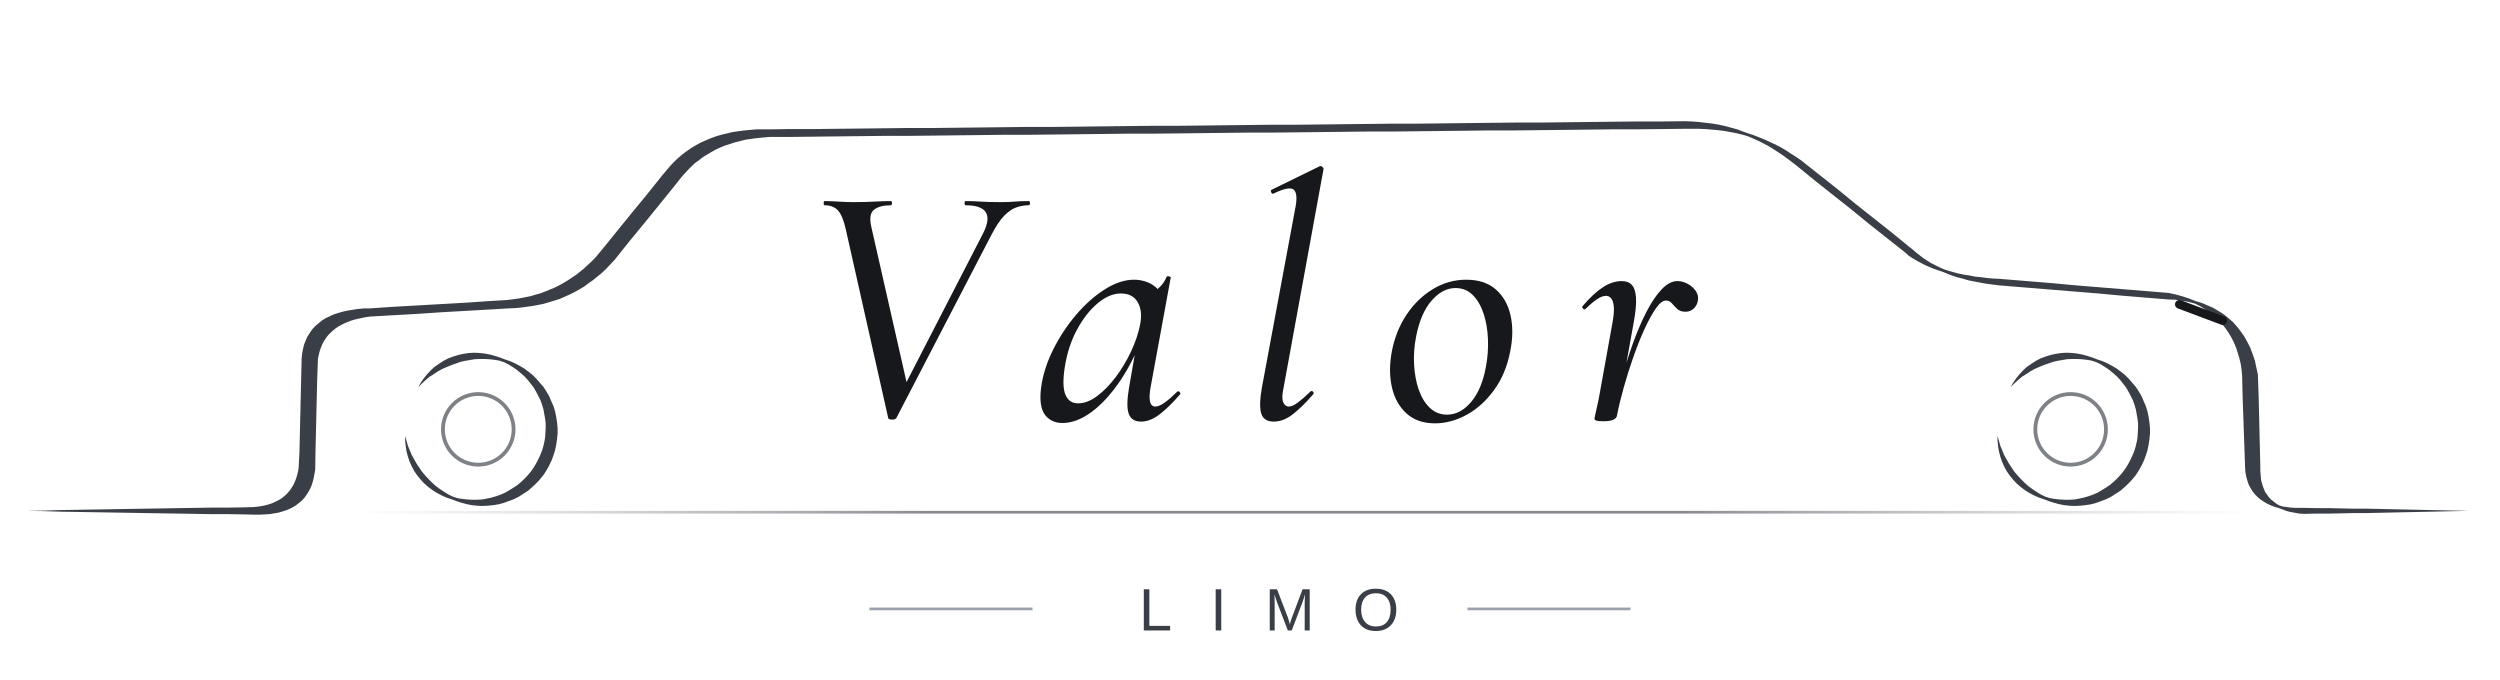
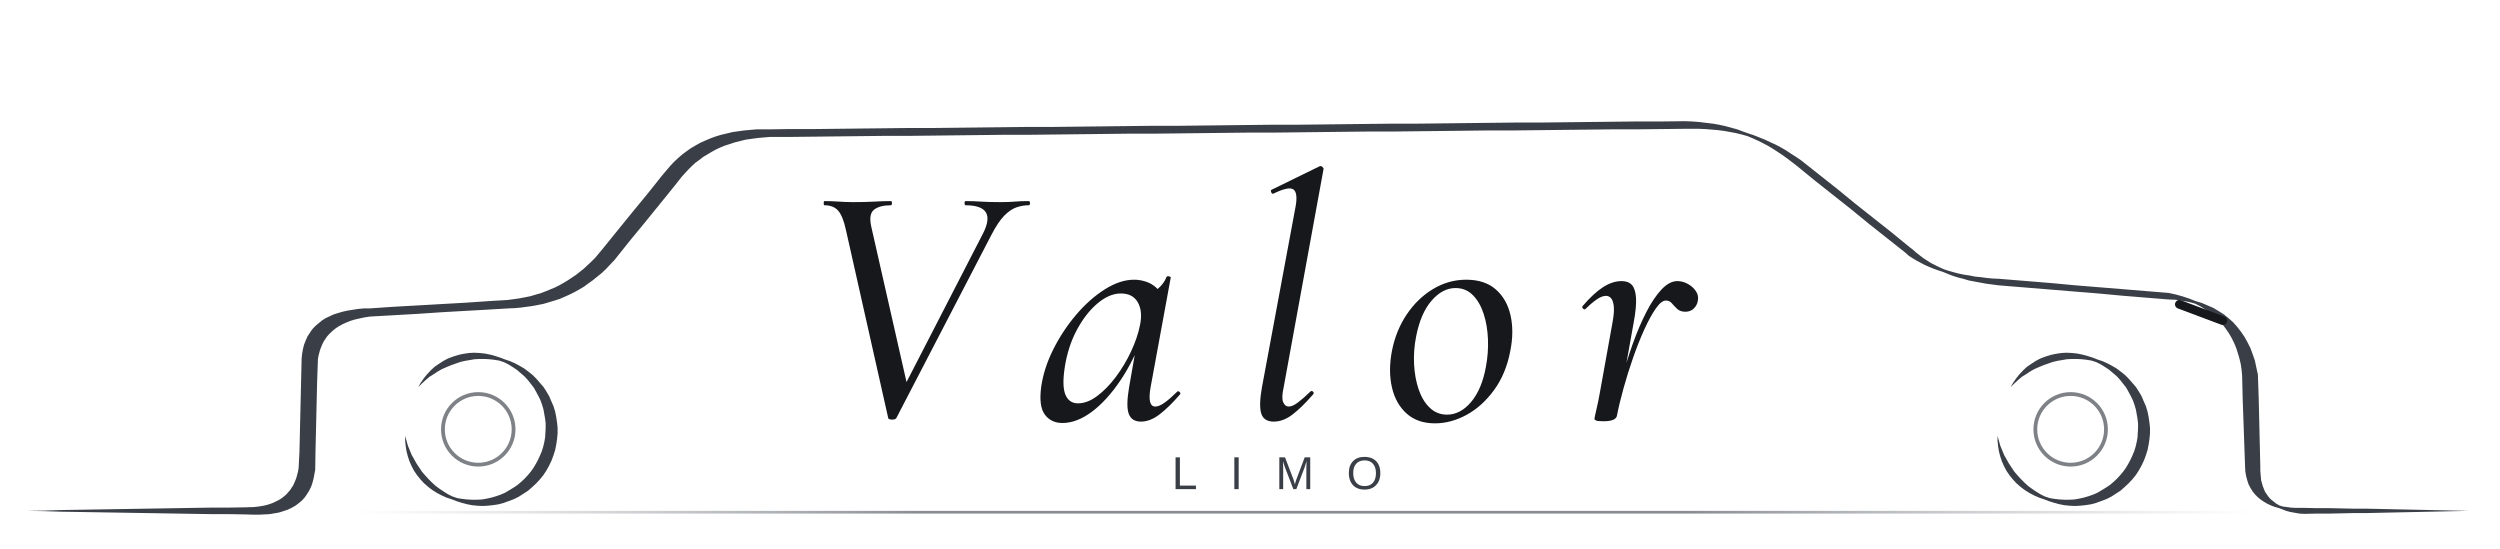
- <svg xmlns="http://www.w3.org/2000/svg" viewBox="20 112 920 250" width="920" height="250" role="img" aria-label="Valor Limo">
+ <svg xmlns="http://www.w3.org/2000/svg" viewBox="20 112 920 202" width="920" height="202" role="img" aria-label="Valor Limo">
  <defs>
    <linearGradient id="vl-chrome" x1="0" y1="0" x2="0" y2="1">
      <stop offset="0" stop-color="#FFFFFF" />
      <stop offset="0.46" stop-color="#DDE2E8" />
      <stop offset="0.54" stop-color="#8F98A3" />
      <stop offset="0.78" stop-color="#C9CFD6" />
      <stop offset="1" stop-color="#F2F4F7" />
    </linearGradient>
    <linearGradient id="vl-silver" gradientUnits="userSpaceOnUse" x1="40" y1="0" x2="920" y2="0">
      <stop offset="0" stop-color="#7C858F" />
      <stop offset="0.5" stop-color="#16181C" />
      <stop offset="1" stop-color="#7C858F" />
    </linearGradient>
    <linearGradient id="vl-line" gradientUnits="userSpaceOnUse" x1="0" y1="0" x2="300" y2="0">
      <stop offset="0" stop-color="#3A3F47" stop-opacity="0" />
      <stop offset="0.16" stop-color="#3A3F47" />
      <stop offset="0.5" stop-color="#16181C" />
      <stop offset="0.84" stop-color="#3A3F47" />
      <stop offset="1" stop-color="#3A3F47" stop-opacity="0" />
    </linearGradient>
    <linearGradient id="vl-road" gradientUnits="userSpaceOnUse" x1="150" y1="0" x2="850" y2="0">
      <stop offset="0" stop-color="#7C858F" stop-opacity="0" />
      <stop offset="0.3" stop-color="#3A3F47" stop-opacity="0.6" />
      <stop offset="0.7" stop-color="#3A3F47" stop-opacity="0.6" />
      <stop offset="1" stop-color="#7C858F" stop-opacity="0" />
    </linearGradient>
    <linearGradient id="vl-sheen" gradientUnits="userSpaceOnUse" x1="-200" y1="0" x2="0" y2="0">
      <stop offset="0" stop-color="#FFFFFF" stop-opacity="0" />
      <stop offset="0.5" stop-color="#FFFFFF" stop-opacity="0" />
      <stop offset="1" stop-color="#FFFFFF" stop-opacity="0" />
      <animateTransform attributeName="gradientTransform" type="translate" values="0 0;1200 0;1200 0" keyTimes="0;0.55;1" dur="6s" repeatCount="indefinite" />
    </linearGradient>
    <filter id="vl-glow" x="-200%" y="-200%" width="500%" height="500%">
      <feGaussianBlur stdDeviation="4" result="b" />
      <feMerge>
        <feMergeNode in="b" />
        <feMergeNode in="b" />
        <feMergeNode in="SourceGraphic" />
      </feMerge>
    </filter>
    <filter id="vl-soft" x="-20%" y="-200%" width="140%" height="500%">
      <feGaussianBlur stdDeviation="2.2" />
    </filter>
    <path id="vl-trace" pathLength="1000" d="M30 300 H112 C126 300 132 294 133 284 L134 244 C135 234 142 228 156 227 L206 224 C222 223 232 218 242 208 L268 176 C276 166 288 161 304 161 L640 158 C658 158 670 163 682 172 L722 204 C730 211 742 215 758 216 L818 221 C836 223 846 234 848 250 L849 284 C849 294 856 300 868 300 H930" />
    <path id="vl-body" d="M30 300L36.1 300.1L42.3 300.3L48.5 300.4L54.6 300.5L60.8 300.6L66.9 300.7L73 300.8L79.2 300.9L85.3 301L91.5 301.1L97.7 301.2L103.8 301.2L110 301.3L113.4 301.4L115.5 301.4L117.4 301.3L119.2 301.2L121 300.9L122.7 300.6L124.3 300.1L125.8 299.6L127.3 298.9L128.7 298.1L129.9 297.2L131.1 296.2L132.1 295.1L133 293.8L133.8 292.5L134.5 291.1L135 289.6L135.4 288.1L135.7 286.5L136 284.9L136.1 278.4L136.3 269.8L136.5 261.2L136.7 252.6L137 244.1L137.2 243L137.5 241.8L137.8 240.7L138.2 239.7L138.6 238.7L139.1 237.7L139.7 236.8L140.3 235.9L141 235.1L141.8 234.3L142.7 233.5L143.7 232.7L144.8 232L146.1 231.3L147.4 230.7L148.9 230.1L150.5 229.6L152.3 229.2L154.1 228.8L156.1 228.5L164.9 228L173.7 227.5L182.6 226.9L191.4 226.4L200.2 225.9L206.9 225.5L209.3 225.4L211.6 225.2L213.8 224.9L216 224.6L218.1 224.2L220.1 223.8L222.1 223.2L224.1 222.6L226 222L227.8 221.2L229.6 220.4L231.4 219.5L233.2 218.5L234.9 217.5L236.5 216.3L238.2 215.1L239.8 213.8L241.4 212.5L243 211L246.2 207.6L251.7 200.7L257.3 193.9L262.9 187L268.4 180.2L271 176.9L272.2 175.6L273.4 174.3L274.6 173.1L275.9 171.9L277.3 170.9L278.7 169.8L280.2 168.9L281.7 168L283.3 167.1L285 166.3L286.7 165.6L288.6 165L290.4 164.4L292.4 163.9L294.4 163.4L296.5 163.1L298.7 162.8L300.9 162.6L303.2 162.4L310 162.4L318.9 162.3L327.8 162.2L336.7 162.1L345.6 162L354.6 162L363.5 161.9L372.4 161.8L381.3 161.7L390.2 161.6L399.2 161.6L408.1 161.5L417 161.4L425.9 161.3L434.8 161.2L443.8 161.2L452.7 161.1L461.6 161L470.5 160.9L479.4 160.8L488.4 160.8L497.3 160.7L506.2 160.6L515.1 160.5L524 160.4L533 160.4L541.9 160.3L550.8 160.2L559.7 160.1L568.6 160L577.6 160L586.5 159.9L595.4 159.8L604.3 159.7L613.3 159.6L622.2 159.6L631.1 159.5L640 159.4L642.6 159.4L645.2 159.4L647.6 159.5L650 159.7L652.3 159.9L654.6 160.2L656.8 160.6L658.9 161L661 161.5L663.1 162.1L665 162.9L667 163.8L668.8 164.7L670.7 165.7L672.5 166.8L674.2 167.9L676 169.1L677.8 170.4L679.5 171.7L681.2 173L687.8 178.4L694.5 183.7L701.2 189L707.8 194.4L714.5 199.7L721.2 205L722.4 206.1L723.8 207L725.3 207.9L726.8 208.7L728.3 209.5L729.9 210.2L731.6 210.9L733.3 211.5L735.1 212.1L736.8 212.8L738.6 213.5L740.5 214.1L742.5 214.6L744.5 215.2L746.6 215.6L748.7 216L750.9 216.4L753.2 216.7L755.5 217L757.9 217.2L766.5 217.9L775 218.6L783.6 219.3L792.2 220L800.8 220.8L809.3 221.5L817.9 222.2L820.5 222.3L823 222.7L825.4 223.1L827.7 223.7L829.7 224.7L831.6 225.9L833.4 227.1L835 228.5L836.5 229.9L837.9 231.4L839.1 233L840.2 234.6L841.2 236.3L842.1 238.1L842.9 240L843.5 241.9L844.1 243.9L844.6 246L844.9 248.1L845.1 250.2L845.3 258.6L845.6 267.1L845.9 275.6L846.2 284.1L846.3 285.7L846.6 287.3L847 288.8L847.5 290.3L848.2 291.6L849 292.9L849.9 294L850.9 295L852 295.9L853.2 296.7L854.4 297.4L855.7 298L857 298.5L858.4 298.9L859.8 299.4L861.3 300L862.8 300.4L864.5 300.7L866.2 301L868 301.1L872.6 301L877.3 301L882 300.9L886.6 300.8L891.3 300.8L895.9 300.7L900.5 300.6L905.2 300.5L909.9 300.4L914.5 300.3L919.1 300.2L923.8 300.1L928.5 300L928.5 300L923.8 299.9L919.1 299.8L914.5 299.7L909.9 299.6L905.2 299.5L900.5 299.4L895.9 299.3L891.3 299.2L886.6 299.2L882 299.1L877.3 299L872.6 299L868 298.9L866.3 298.9L864.7 298.9L863.1 298.8L861.6 298.6L860.1 298.4L858.8 298L857.6 297.3L856.6 296.5L855.6 295.7L854.8 294.8L854.1 293.8L853.5 292.9L853.1 291.9L852.7 290.9L852.4 289.8L852.1 288.8L852 287.6L851.9 286.5L851.8 285.3L851.8 283.9L851.6 275.4L851.4 266.9L851.2 258.4L850.9 249.8L850.3 247.1L849.8 244.7L849 242.4L848.2 240.2L847.1 238L846 236L844.7 234.1L843.3 232.3L841.8 230.6L840.1 229.1L838.4 227.7L836.5 226.5L834.5 225.3L832.4 224.4L830.3 223.5L828 222.8L825.7 221.9L823.3 221.1L820.8 220.4L818.1 219.8L809.5 219.1L801 218.4L792.4 217.7L783.8 217L775.2 216.2L766.7 215.5L758.1 214.8L755.7 214.6L753.4 214.5L751.2 214.3L749 214L746.9 213.8L744.9 213.4L742.9 213.1L740.9 212.7L739 212.2L737.2 211.7L735.4 211.1L733.8 210.4L732.2 209.6L730.6 208.8L729.2 207.9L727.8 207L726.5 206L725.2 205L724.1 204L722.8 203L716.2 197.6L709.5 192.3L702.8 187L696.2 181.6L689.5 176.3L682.8 171L680.9 169.7L679 168.5L677.2 167.3L675.3 166.2L673.4 165.2L671.4 164.3L669.5 163.4L667.5 162.6L665.5 161.8L663.4 161.1L661.4 160.4L659.3 159.6L657.1 159L654.9 158.4L652.6 157.9L650.3 157.5L647.8 157.2L645.3 156.9L642.7 156.7L640 156.6L631.1 156.7L622.1 156.7L613.2 156.8L604.3 156.9L595.4 157L586.5 157.1L577.5 157.1L568.6 157.2L559.7 157.3L550.8 157.4L541.9 157.5L532.9 157.5L524 157.6L515.1 157.7L506.2 157.8L497.3 157.9L488.3 157.9L479.4 158L470.5 158.1L461.6 158.2L452.7 158.3L443.7 158.3L434.8 158.4L425.9 158.5L417 158.6L408.1 158.7L399.1 158.7L390.2 158.8L381.3 158.9L372.4 159L363.5 159.1L354.5 159.1L345.6 159.2L336.7 159.3L327.8 159.4L318.9 159.5L309.9 159.5L303.2 159.6L300.8 159.6L298.4 159.6L296.1 159.8L293.9 160L291.7 160.3L289.6 160.6L287.5 161.1L285.4 161.6L283.4 162.2L281.5 162.9L279.6 163.7L277.8 164.5L276 165.5L274.3 166.5L272.6 167.7L271 168.9L269.5 170.2L268 171.6L266.6 173.1L263.8 176.4L258.3 183.3L252.7 190.1L247.1 197L241.6 203.8L239 206.9L237.6 208.3L236.2 209.6L234.8 210.9L233.3 212.1L231.9 213.2L230.4 214.2L228.9 215.2L227.4 216.1L225.8 217L224.2 217.8L222.5 218.5L220.8 219.2L219 219.9L217.2 220.4L215.2 221L213.2 221.4L211.1 221.8L209 222.1L206.7 222.4L200 222.8L191.2 223.4L182.4 223.9L173.6 224.4L164.7 224.9L155.9 225.5L153.8 225.5L151.7 225.7L149.8 226L147.9 226.3L146.1 226.7L144.4 227.2L142.8 227.7L141.3 228.4L139.8 229.1L138.4 230L137.2 231L136 232L134.9 233.2L134 234.5L133.1 235.9L132.5 237.3L131.9 238.8L131.5 240.4L131.2 242L131 243.9L130.8 252.5L130.6 261.1L130.4 269.6L130.2 278.2L129.9 284.1L129.7 285.4L129.4 286.6L129.1 287.7L128.7 288.8L128.3 289.7L127.9 290.6L127.3 291.5L126.8 292.3L126.1 293.1L125.4 293.9L124.6 294.6L123.6 295.4L122.6 296L121.4 296.6L120.1 297.2L118.6 297.7L117 298.1L115.2 298.4L113.3 298.6L110 298.7L103.8 298.8L97.7 298.8L91.5 298.9L85.3 299L79.2 299.1L73 299.2L66.9 299.3L60.8 299.4L54.6 299.5L48.5 299.6L42.3 299.7L36.1 299.9L30 300Z" />
    <g id="vl-tyres">
      <path d="M173.9 254.5L175.2 253.2L176.6 251.9L178 250.7L179.6 249.7L181.1 248.7L182.7 247.8L184.3 247.1L186 246.4L187.7 245.8L189.4 245.2L191.1 244.8L192.9 244.5L194.6 244.2L196.5 244.1L198.3 244.1L200.1 244.2L201.9 244.4L203.7 244.7L205.5 245.3L207.1 246.1L208.7 247.1L210.2 248.1L211.6 249.3L213 250.5L214.2 251.8L215.3 253.2L216.4 254.6L217.3 256.2L218.1 257.7L218.9 259.3L219.5 261L220 262.7L220.3 264.4L220.6 266.1L220.8 267.8L220.8 269.6L220.7 271.3L220.6 273L220.3 274.7L219.9 276.4L219.4 278L218.7 279.7L218 281.2L217.2 282.7L216.3 284.2L215.3 285.6L214.2 286.9L213 288.2L211.7 289.4L210.4 290.5L208.9 291.5L207.4 292.4L205.9 293.3L204.3 294L202.6 294.6L200.9 295.1L199.1 295.5L197.4 295.8L195.5 295.9L193.7 295.9L191.9 295.8L190.1 295.6L188.3 295.3L186.5 294.7L184.9 293.9L183.3 292.9L181.8 291.9L180.3 290.8L179 289.6L177.7 288.3L176.5 287L175.3 285.6L174.3 284.1L173.3 282.6L172.4 281L171.5 279.4L170.8 277.7L170.1 276L169.6 274.2L169.1 272.4L169.1 272.4L169.1 274.3L169.3 276.2L169.6 278.1L170.1 280L170.7 281.8L171.5 283.6L172.4 285.3L173.5 286.9L174.8 288.5L176.1 289.9L177.6 291.2L179.2 292.4L180.8 293.4L182.5 294.3L184.3 295.1L186.1 295.7L187.9 296.4L189.8 297L191.6 297.5L193.6 297.9L195.5 298.1L197.5 298.2L199.5 298.1L201.4 297.9L203.4 297.6L205.3 297.1L207.2 296.4L209.1 295.7L210.9 294.8L212.6 293.7L214.3 292.6L215.8 291.3L217.3 289.9L218.7 288.4L220 286.8L221.1 285.1L222.1 283.3L223 281.4L223.7 279.5L224.3 277.6L224.7 275.6L225 273.6L225.2 271.5L225.2 269.5L225 267.5L224.7 265.5L224.3 263.5L223.7 261.5L222.9 259.7L222.1 257.8L221.1 256.1L220 254.4L218.7 252.9L217.4 251.4L216 250L214.5 248.8L212.9 247.6L211.2 246.6L209.5 245.7L207.7 244.9L205.9 244.3L204.1 243.6L202.2 243L200.4 242.5L198.4 242.1L196.5 241.9L194.5 241.8L192.6 241.9L190.6 242.2L188.7 242.6L186.8 243.2L184.9 243.9L183.2 244.8L181.5 245.9L179.9 247L178.5 248.3L177.1 249.8L175.9 251.3L174.8 252.9L173.9 254.5Z" />
      <path d="M759.9 254.5L761.2 253.2L762.6 251.9L764 250.7L765.6 249.7L767.1 248.7L768.7 247.8L770.3 247.1L772 246.4L773.7 245.8L775.4 245.2L777.1 244.8L778.9 244.5L780.6 244.2L782.5 244.1L784.3 244.1L786.1 244.2L787.9 244.4L789.7 244.7L791.5 245.3L793.1 246.1L794.7 247.1L796.2 248.1L797.6 249.3L799 250.5L800.2 251.8L801.3 253.2L802.4 254.6L803.3 256.2L804.1 257.7L804.9 259.3L805.5 261L806 262.7L806.3 264.4L806.6 266.1L806.8 267.8L806.8 269.6L806.7 271.3L806.6 273L806.3 274.7L805.9 276.4L805.4 278L804.7 279.7L804 281.2L803.2 282.7L802.3 284.2L801.3 285.6L800.2 286.9L799 288.2L797.7 289.4L796.4 290.5L794.9 291.5L793.4 292.4L791.9 293.3L790.3 294L788.6 294.6L786.9 295.1L785.1 295.5L783.4 295.8L781.5 295.9L779.7 295.9L777.9 295.8L776.1 295.6L774.3 295.3L772.5 294.7L770.9 293.9L769.3 292.9L767.8 291.9L766.3 290.8L765 289.6L763.7 288.3L762.5 287L761.3 285.6L760.3 284.1L759.3 282.6L758.4 281L757.5 279.4L756.8 277.7L756.1 276L755.6 274.2L755.1 272.4L755.1 272.4L755.1 274.3L755.3 276.2L755.6 278.1L756.1 280L756.7 281.8L757.5 283.6L758.4 285.3L759.5 286.9L760.8 288.5L762.1 289.9L763.6 291.2L765.2 292.4L766.8 293.4L768.5 294.3L770.3 295.1L772.1 295.7L773.9 296.4L775.8 297L777.6 297.5L779.6 297.9L781.5 298.1L783.5 298.2L785.5 298.1L787.4 297.9L789.4 297.6L791.3 297.1L793.2 296.4L795.1 295.7L796.9 294.8L798.6 293.7L800.3 292.6L801.8 291.3L803.3 289.9L804.7 288.4L806 286.8L807.1 285.1L808.1 283.3L809 281.4L809.7 279.5L810.3 277.6L810.7 275.6L811 273.6L811.2 271.5L811.2 269.5L811 267.5L810.7 265.5L810.3 263.5L809.7 261.5L808.9 259.7L808.1 257.8L807.1 256.1L806 254.4L804.7 252.9L803.4 251.4L802 250L800.5 248.8L798.9 247.6L797.2 246.6L795.5 245.7L793.7 244.9L791.9 244.3L790.1 243.6L788.2 243L786.4 242.5L784.4 242.1L782.5 241.9L780.5 241.8L778.6 241.9L776.6 242.2L774.7 242.6L772.8 243.2L770.9 243.9L769.2 244.8L767.5 245.9L765.9 247L764.5 248.3L763.1 249.8L761.9 251.3L760.8 252.9L759.9 254.5Z" />
    </g>
    <g id="vl-wheels">
      <use href="#vl-tyres" />
      <circle cx="196" cy="270" r="13" fill="none" stroke="#3A3F47" stroke-opacity="0.65" stroke-width="1.4" />
      <circle cx="782" cy="270" r="13" fill="none" stroke="#3A3F47" stroke-opacity="0.65" stroke-width="1.4" />
    </g>
  </defs>
  <path transform="translate(323.11 266)" fill="#16181C" d="M23.76 -0.13 8.19 -69.38Q7.12 -74.37 5.38 -76.42Q3.64 -78.46 0.31 -78.46Q0 -78.46 0 -79.23Q0 -80 0.31 -80Q2.78 -80 5.58 -79.81Q8.39 -79.62 10.85 -79.62Q15.39 -79.62 18.68 -79.81Q21.96 -80 24.68 -80Q25.14 -80 25.14 -79.23Q25.14 -78.46 24.68 -78.46Q20.65 -78.46 18.57 -76.86Q16.49 -75.26 17.5 -70.66L31.16 -10.45L24.94 -2.62L58.62 -68.04Q61.31 -73.31 59.66 -75.89Q58.02 -78.46 52.23 -78.46Q51.85 -78.46 51.85 -79.23Q51.85 -80 52.23 -80Q55.12 -80 57.86 -79.81Q60.6 -79.62 65 -79.62Q68.24 -79.62 70.34 -79.81Q72.43 -80 75.42 -80Q75.93 -80 75.93 -79.23Q75.93 -78.46 75.42 -78.46Q73.13 -78.46 70.88 -77.67Q68.63 -76.88 66.39 -74.57Q64.15 -72.25 61.66 -67.44L26.73 -0.13Q26.34 0.44 25.12 0.41Q23.89 0.38 23.76 -0.13ZM87.88 1.66Q83.67 1.66 81.38 -1.44Q79.1 -4.54 80.05 -11.65Q81.02 -18.46 84.47 -25.38Q87.92 -32.29 92.89 -38.14Q97.86 -43.99 103.48 -47.53Q109.09 -51.07 114.25 -51.07Q116.67 -51.07 119.08 -50.18Q121.48 -49.29 123.22 -47.29Q124.96 -45.28 125.22 -42.04L119.08 -45.7Q120.84 -45.95 123.03 -47.78Q125.22 -49.61 126.18 -52.1Q126.44 -52.48 127.14 -52.29Q127.85 -52.11 127.72 -51.85L120.29 -11.39Q119.07 -4.39 122.05 -4.39Q123.48 -4.39 125.55 -5.89Q127.62 -7.39 130.09 -9.86Q130.48 -10.24 130.99 -9.73Q131.5 -9.22 131.12 -8.83Q127.01 -4.1 123.56 -1.47Q120.11 1.15 116.78 1.15Q113.32 1.15 112.27 -1.72Q111.22 -4.58 112.38 -11.39L115.51 -29.31L117.85 -31.49Q114.28 -21.56 109.24 -14.06Q104.2 -6.57 98.67 -2.45Q93.13 1.66 87.88 1.66ZM93.61 -5.57Q97.03 -5.57 100.63 -8.25Q104.23 -10.92 107.49 -15.26Q110.75 -19.59 113.13 -24.69Q115.51 -29.79 116.44 -34.5Q117.46 -39.55 115.56 -42.81Q113.66 -46.07 109.19 -46Q105.04 -45.93 100.78 -42.35Q96.51 -38.77 93.23 -32.7Q89.94 -26.63 88.72 -18.85Q87.65 -11.91 88.97 -8.74Q90.3 -5.57 93.61 -5.57ZM165.63 1.15Q161.98 1.15 161.04 -1.8Q160.1 -4.76 161.27 -11.39L173.68 -78.07Q174.56 -83.08 172.85 -84.29Q171.15 -85.5 165.48 -82.73Q164.97 -82.53 164.68 -83.3Q164.38 -84.07 164.9 -84.2L182.48 -92.8Q183.05 -93.06 183.56 -92.54Q184.08 -92.03 183.95 -91.78L169.26 -11.39Q168.42 -7.6 169.1 -5.99Q169.77 -4.39 171.15 -4.39Q172.56 -4.39 174.57 -5.92Q176.59 -7.44 179.06 -9.86Q179.57 -10.37 180.08 -9.86Q180.6 -9.34 180.08 -8.83Q175.97 -4.1 172.55 -1.47Q169.13 1.15 165.63 1.15ZM224.95 1.79Q218.55 1.79 214.53 -1.81Q210.51 -5.42 209.12 -11.44Q207.74 -17.45 209.09 -24.7Q210.55 -32.3 214.54 -38.25Q218.53 -44.2 224.25 -47.64Q229.96 -51.07 236.46 -51.07Q243.28 -51.07 247.36 -47.48Q251.44 -43.89 252.78 -37.9Q254.12 -31.92 252.65 -24.7Q251.06 -16.42 246.69 -10.44Q242.32 -4.45 236.58 -1.33Q230.83 1.79 224.95 1.79ZM229.38 -1.41Q234.32 -1.41 238.28 -6.1Q242.23 -10.8 243.71 -19.07Q244.67 -24.13 244.46 -29.21Q244.26 -34.28 242.86 -38.56Q241.46 -42.83 238.88 -45.41Q236.31 -48 232.52 -48Q227.74 -48 223.72 -43.37Q219.69 -38.73 218.03 -30.21Q217 -25.01 217.27 -19.9Q217.54 -14.8 218.98 -10.62Q220.42 -6.44 223.07 -3.92Q225.72 -1.41 229.38 -1.41ZM291.94 -1.11 290.66 -1.24Q291.8 -7.32 293.61 -14.12Q295.41 -20.92 297.71 -27.37Q300.01 -33.82 302.69 -39.06Q305.37 -44.31 308.29 -47.43Q311.21 -50.56 314.2 -50.56Q316.04 -50.56 317.9 -49.58Q319.76 -48.6 320.92 -46.94Q322.08 -45.29 321.7 -43.33Q321.43 -41.66 320.21 -40.47Q318.99 -39.28 317.12 -39.28Q315.2 -39.28 314.11 -40.31Q313.02 -41.34 312.15 -42.37Q311.29 -43.4 309.95 -43.4Q308.26 -43.4 306.22 -40.47Q304.19 -37.54 302.01 -32.78Q299.84 -28.02 297.87 -22.36Q295.89 -16.69 294.34 -11.09Q292.78 -5.49 291.94 -1.11ZM286.96 1.02Q284.95 1.02 284.3 0.77Q283.65 0.52 283.65 0.14Q283.65 -0.3 284.38 -3.36Q285.11 -6.43 285.63 -9.47L290.17 -34.64Q290.98 -38.85 290.78 -41.08Q290.58 -43.3 289.79 -44.22Q289 -45.13 287.91 -45.13Q286.34 -45.13 284.34 -43.71Q282.34 -42.29 280.33 -40.29Q279.96 -39.92 279.45 -40.43Q278.94 -40.93 279.31 -41.38Q283.35 -46.11 286.82 -48.33Q290.28 -50.56 293.66 -50.56Q296.12 -50.56 297.42 -49.14Q298.73 -47.72 298.94 -44.41Q299.16 -41.09 298.09 -35.33L291.94 -1.11Q291.63 1.02 286.96 1.02Z" />
  <path d="M150 300.5 H850" fill="none" stroke="url(#vl-road)" stroke-width="1" />
  <g>
    <use href="#vl-wheels" fill="#3A3F47" />
  </g>
  <g>
    <use href="#vl-body" fill="#3A3F47" />
  </g>
  <path d="M822 224 L838 230" fill="none" stroke-linecap="round" stroke="#16181C" stroke-width="3.2" />
-   <path d="M339.96 336.08 H399.96 M560.04 336.08 H620.04" stroke="#9AA1AA" stroke-width="1" />
-   <text x="487" y="344" text-anchor="middle" fill="#3A3F47" font-family="DM Sans, 'Helvetica Neue', Arial, sans-serif" font-weight="500" font-size="22" letter-spacing="14">LIMO</text>
+   <text x="490" y="292" text-anchor="middle" fill="#3A3F47" font-family="DM Sans, 'Helvetica Neue', Arial, sans-serif" font-weight="500" font-size="17" letter-spacing="12">LIMO</text>
</svg>
